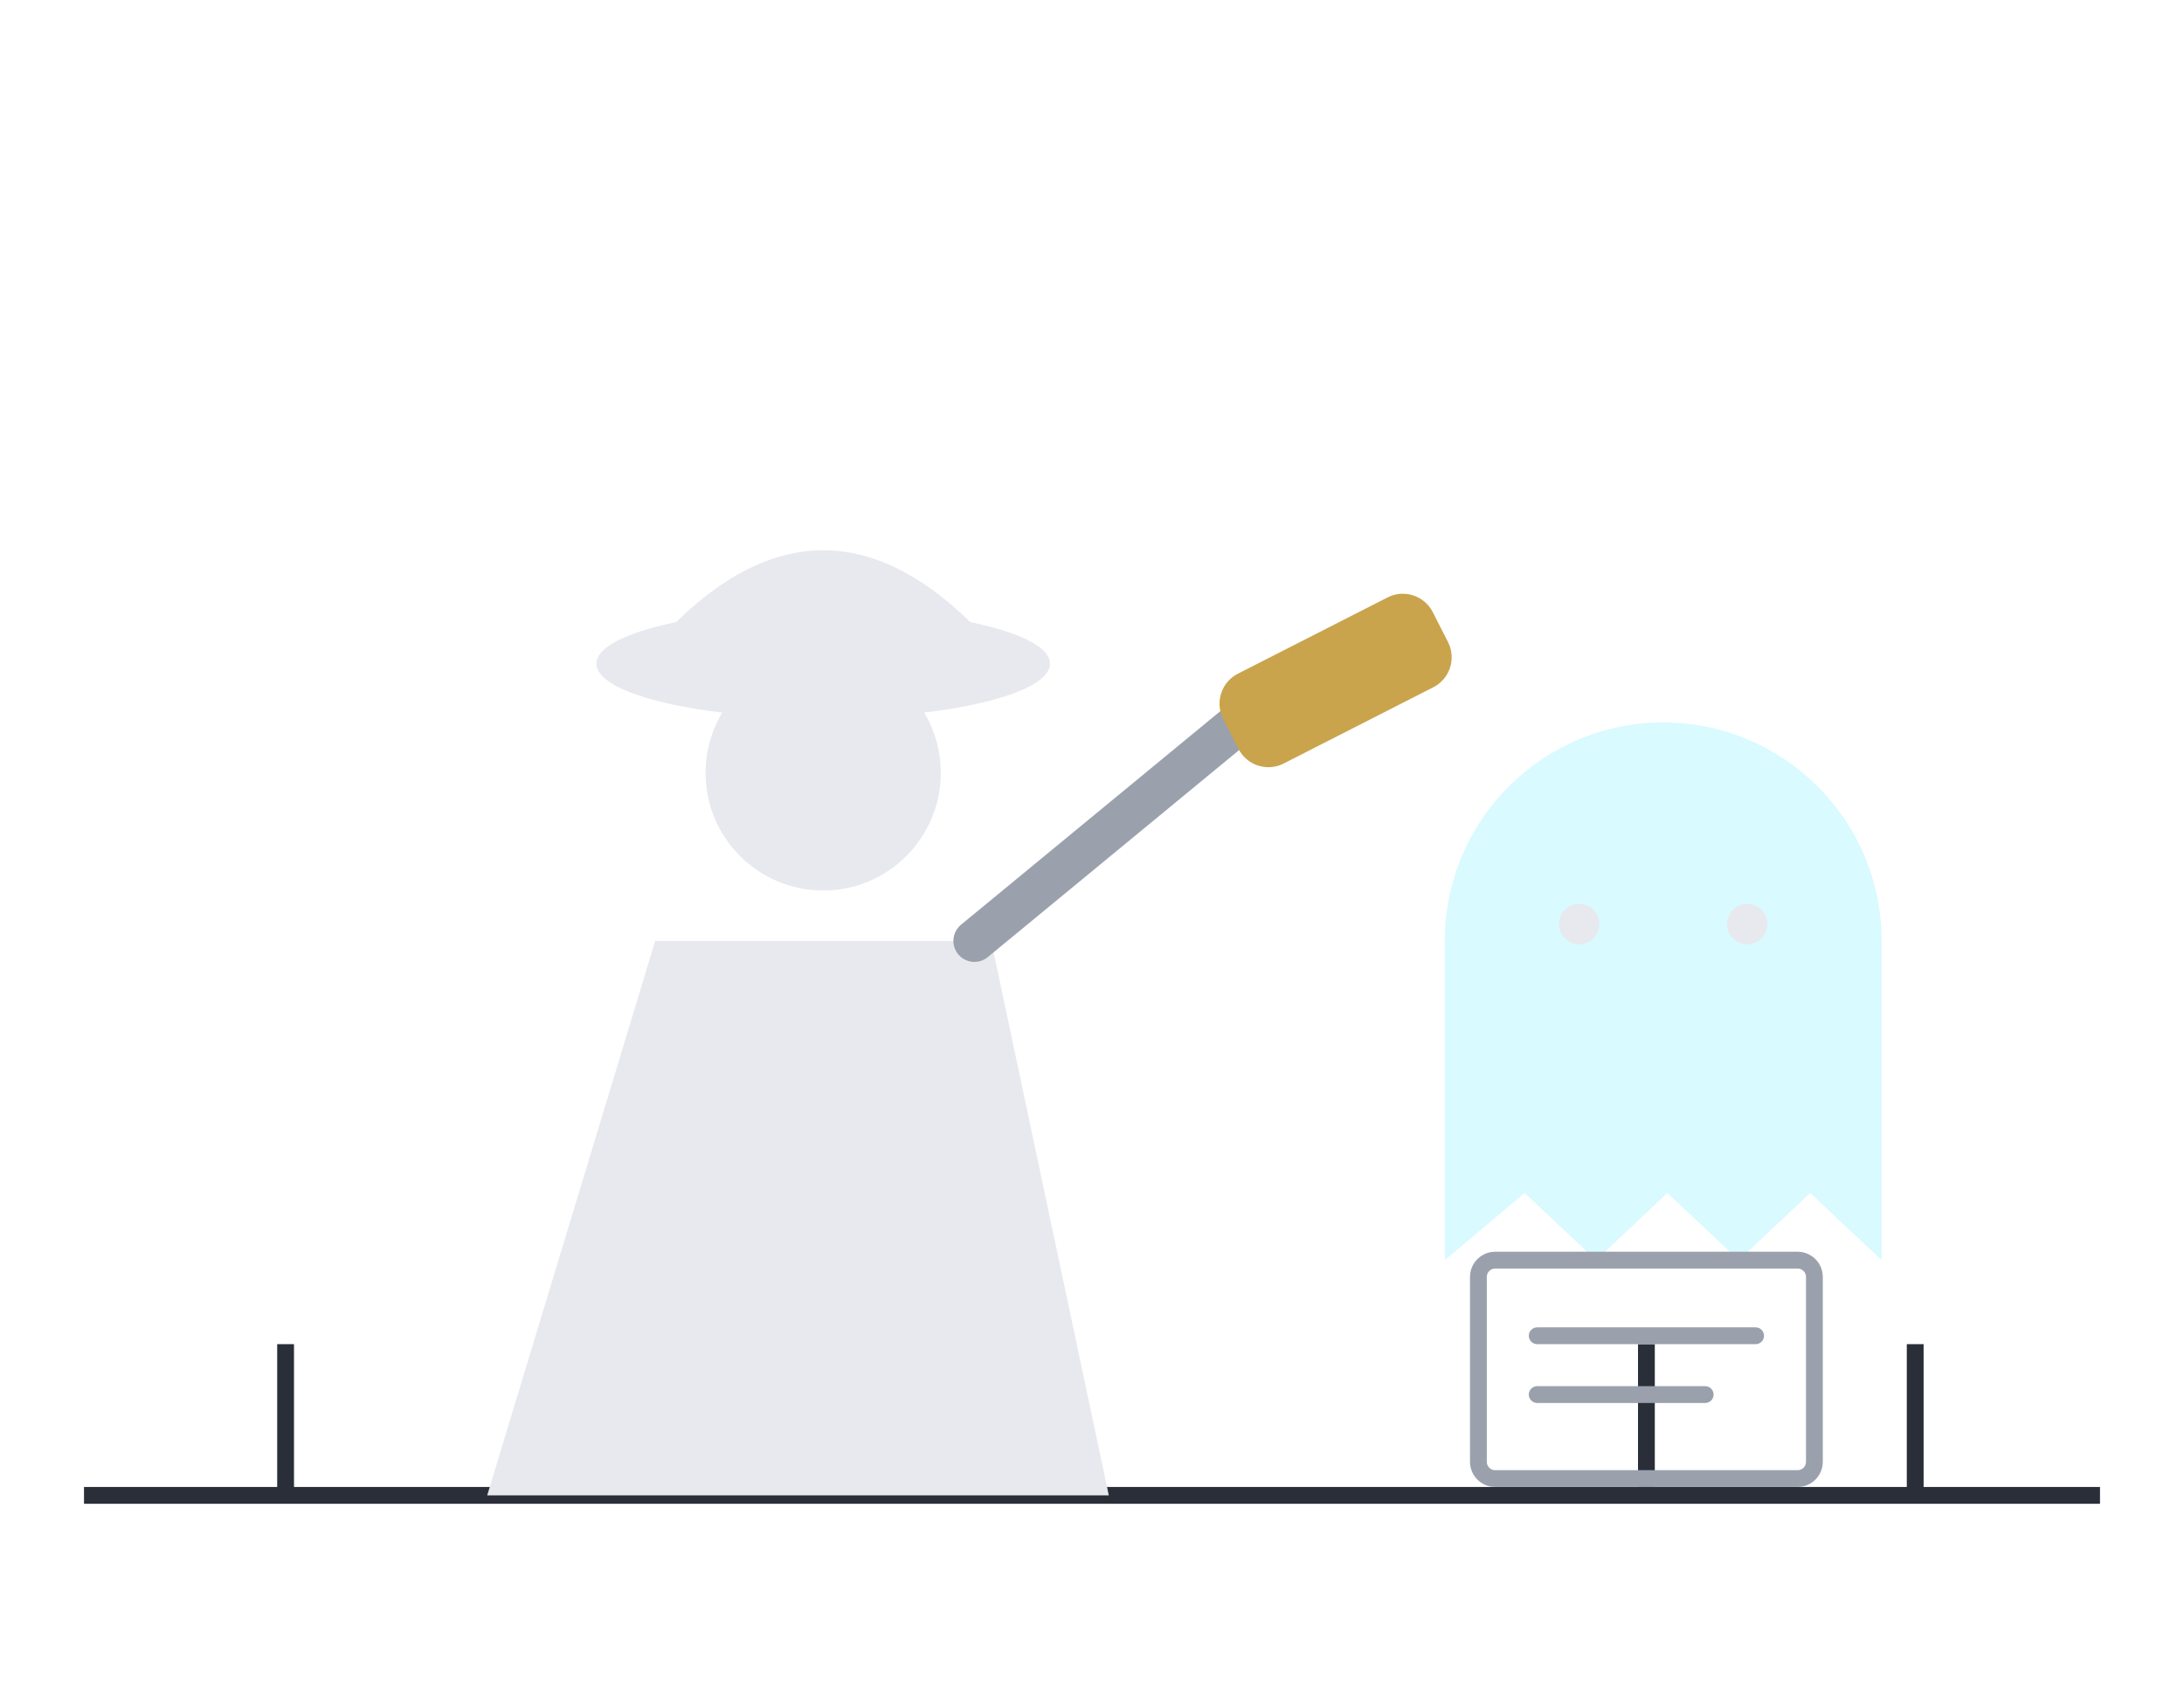
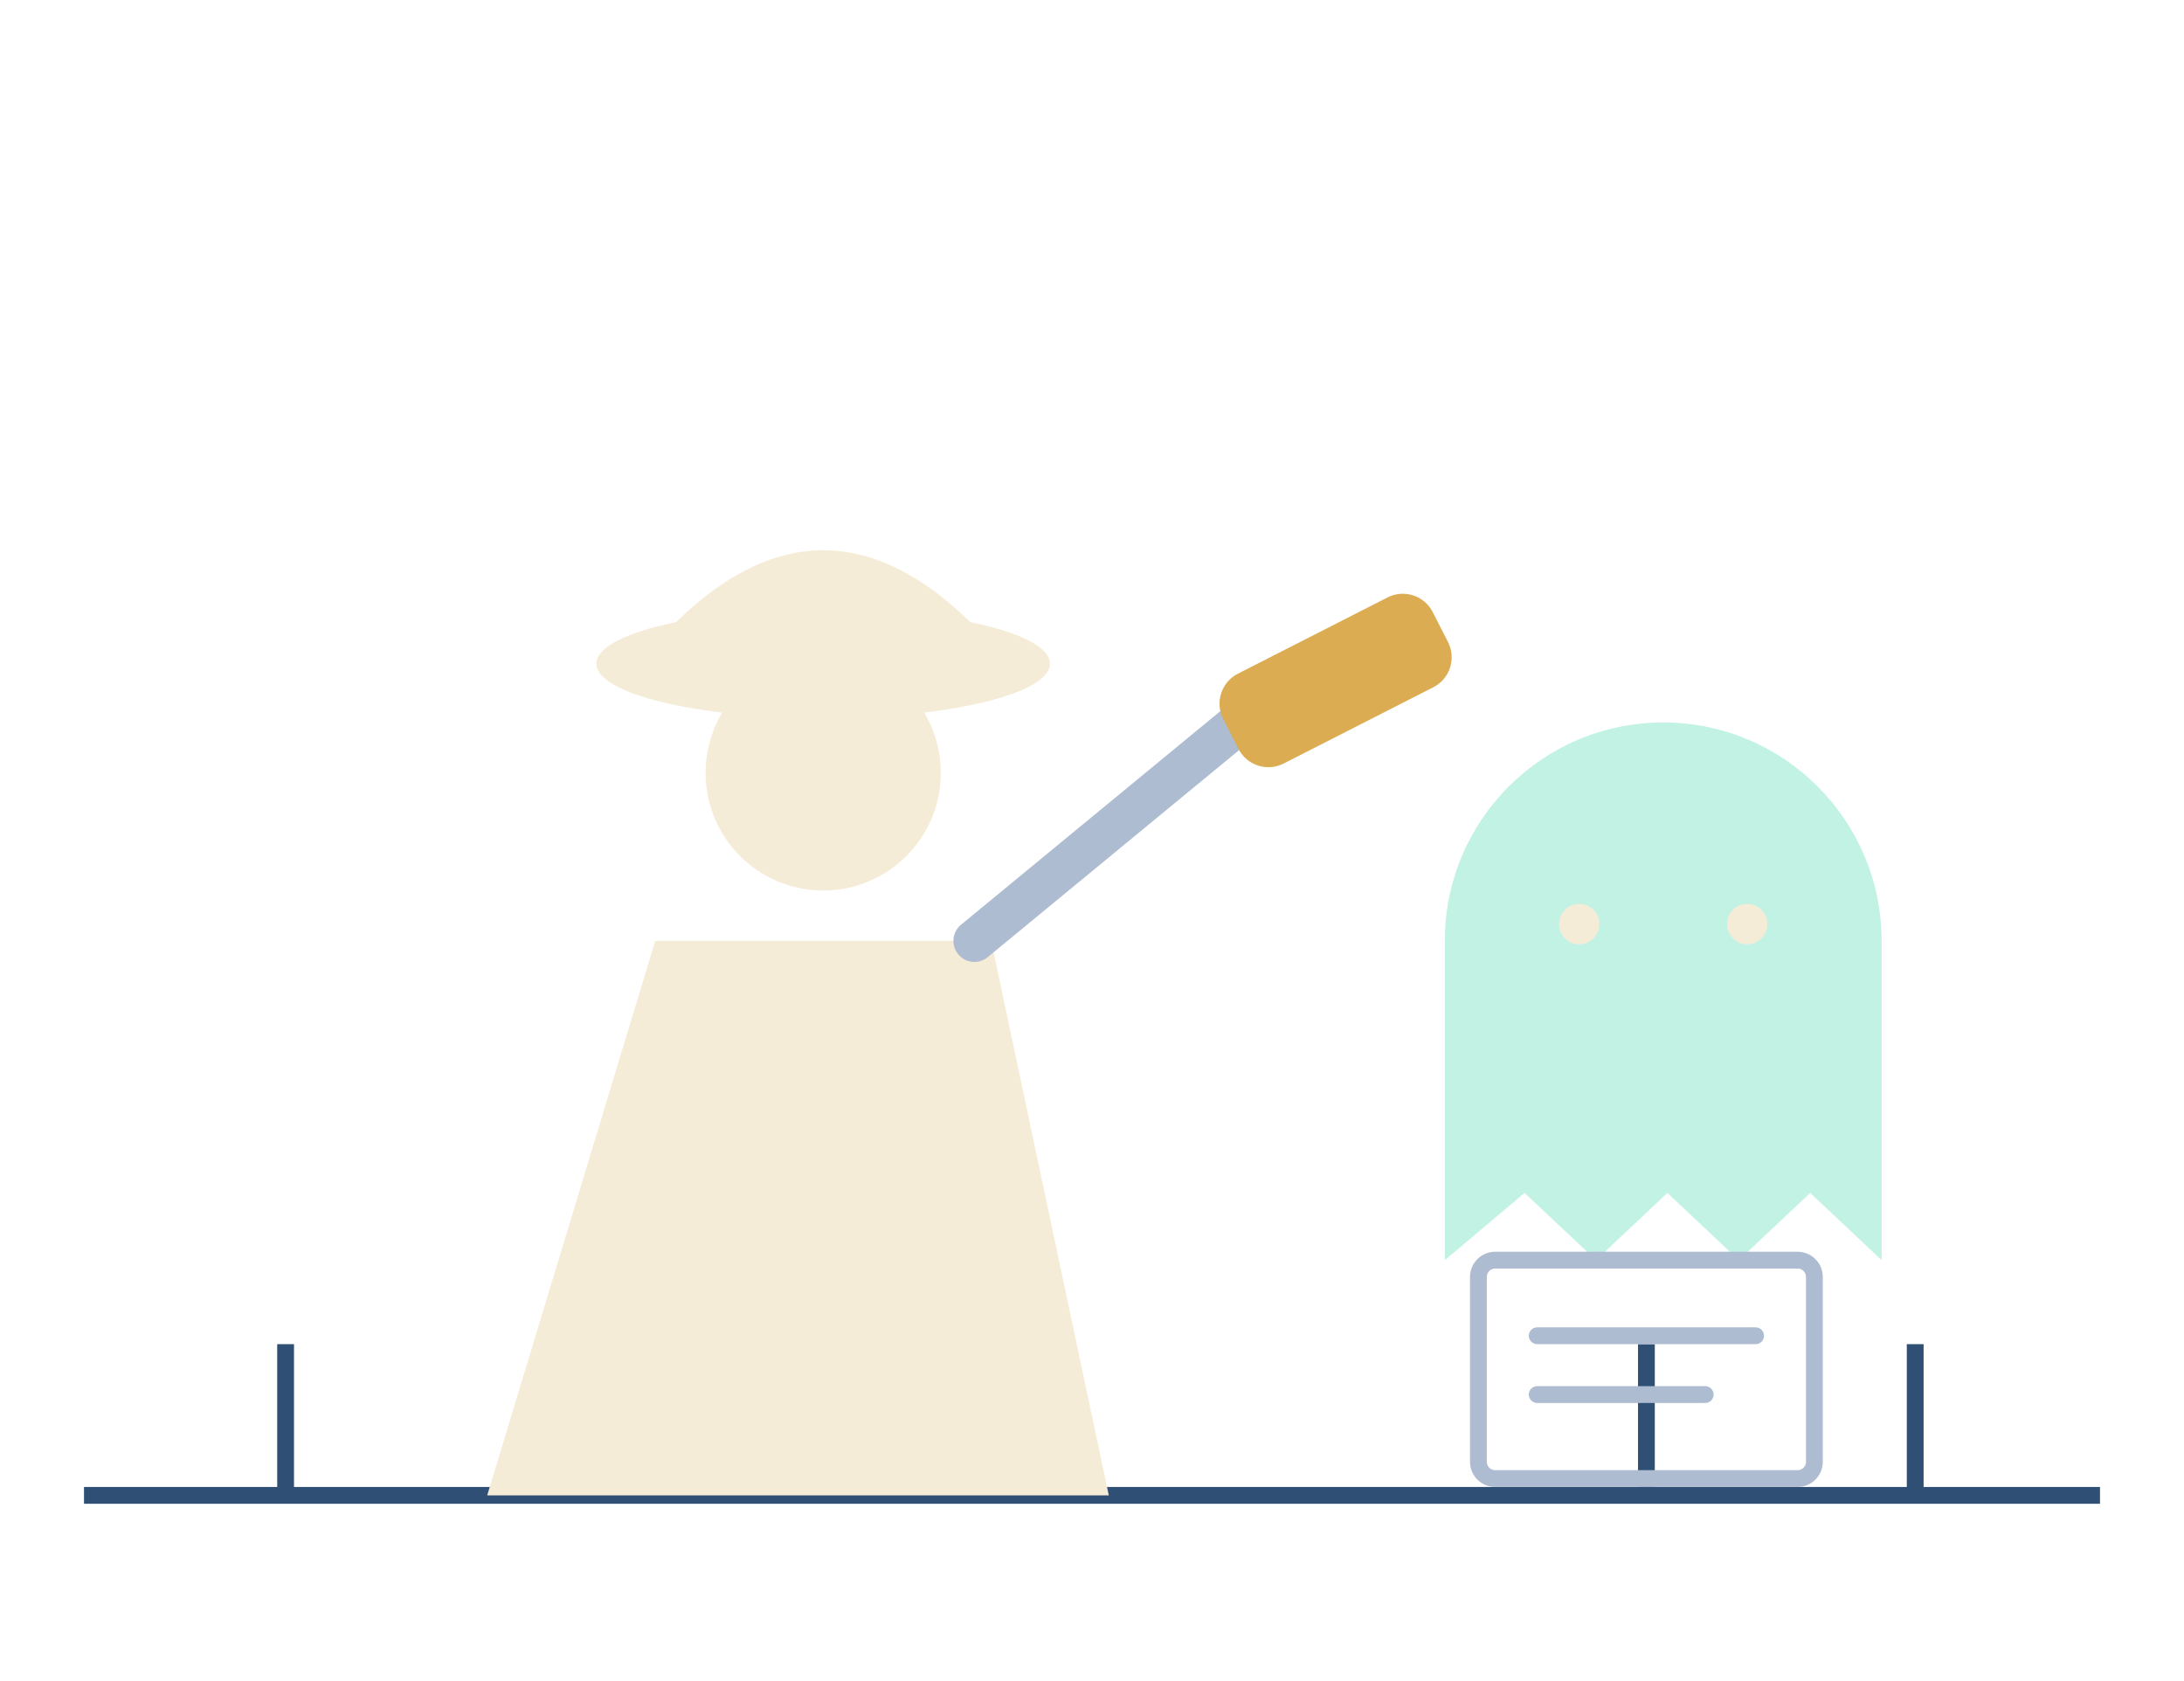
<svg xmlns="http://www.w3.org/2000/svg" viewBox="0 0 260 200" width="260" height="200" role="img" aria-label="An original GhostMark illustration: a pirate captain on a ship's deck holding a spyglass, with a small spectral ghost floating beside a document">
  <style>
-     .gm-line { stroke: #9aa1ad; }
-     .gm-ink { fill: #e7e9ee; }
-     .gm-ghost { fill: #b9f5ff; }
-     .gm-brass { stroke: #c9a44c; fill: #c9a44c; }
-     .gm-deck { stroke: #2a2e38; }
+     .gm-line { stroke: #aebcd1; }
+     .gm-ink { fill: #f5ecd8; }
+     .gm-ghost { fill: #8fe8cc; }
+     .gm-brass { stroke: #dcac52; fill: #dcac52; }
+     .gm-deck { stroke: #2f5074; }
    @media (prefers-color-scheme: light) {
-       .gm-line { stroke: #5b6270; }
-       .gm-ink { fill: #1c1f26; }
-       .gm-ghost { fill: #2f8fa8; }
-       .gm-brass { stroke: #946f0f; fill: #946f0f; }
-       .gm-deck { stroke: #dfe2ea; }
+       .gm-line { stroke: #5c6b82; }
+       .gm-ink { fill: #22314a; }
+       .gm-ghost { fill: #166b5a; }
+       .gm-brass { stroke: #8a641c; fill: #8a641c; }
+       .gm-deck { stroke: #d8c9a3; }
    }
  </style>
  <g class="gm-deck" fill="none" stroke-width="2">
    <line x1="10" y1="178" x2="250" y2="178" />
    <line x1="34" y1="178" x2="34" y2="160" />
    <line x1="66" y1="178" x2="66" y2="160" />
    <line x1="196" y1="178" x2="196" y2="160" />
    <line x1="228" y1="178" x2="228" y2="160" />
  </g>
  <g class="gm-ghost" opacity="0.55">
    <path d="M172 150              V112              a26 26 0 0 1 52 0              V150              l-8.5 -8 -8.5 8 -8.5 -8 -8.5 8 -8.5 -8 Z" />
  </g>
  <g class="gm-line" fill="none" stroke-width="2">
    <circle cx="188" cy="110" r="2.4" fill="currentColor" stroke="none" class="gm-ink" />
    <circle cx="208" cy="110" r="2.4" fill="currentColor" stroke="none" class="gm-ink" />
  </g>
  <g class="gm-line" fill="none" stroke-width="2" stroke-linecap="round" stroke-linejoin="round">
    <rect x="176" y="150" width="40" height="26" rx="2" />
    <line x1="183" y1="159" x2="209" y2="159" />
    <line x1="183" y1="166" x2="203" y2="166" />
  </g>
  <g class="gm-ink">
    <path d="M78 112 L118 112 L132 178 L58 178 Z" />
    <circle cx="98" cy="92" r="14" />
    <ellipse cx="98" cy="79" rx="27" ry="6.5" />
    <path d="M76 79 Q98 52 120 79 Z" />
  </g>
  <g class="gm-line" fill="none" stroke-width="5" stroke-linecap="round">
    <line x1="116" y1="112" x2="150" y2="84" />
  </g>
  <g class="gm-brass" stroke-width="2">
    <rect x="146" y="76" width="26" height="10" rx="3" transform="rotate(-27 159 81)" />
  </g>
</svg>
